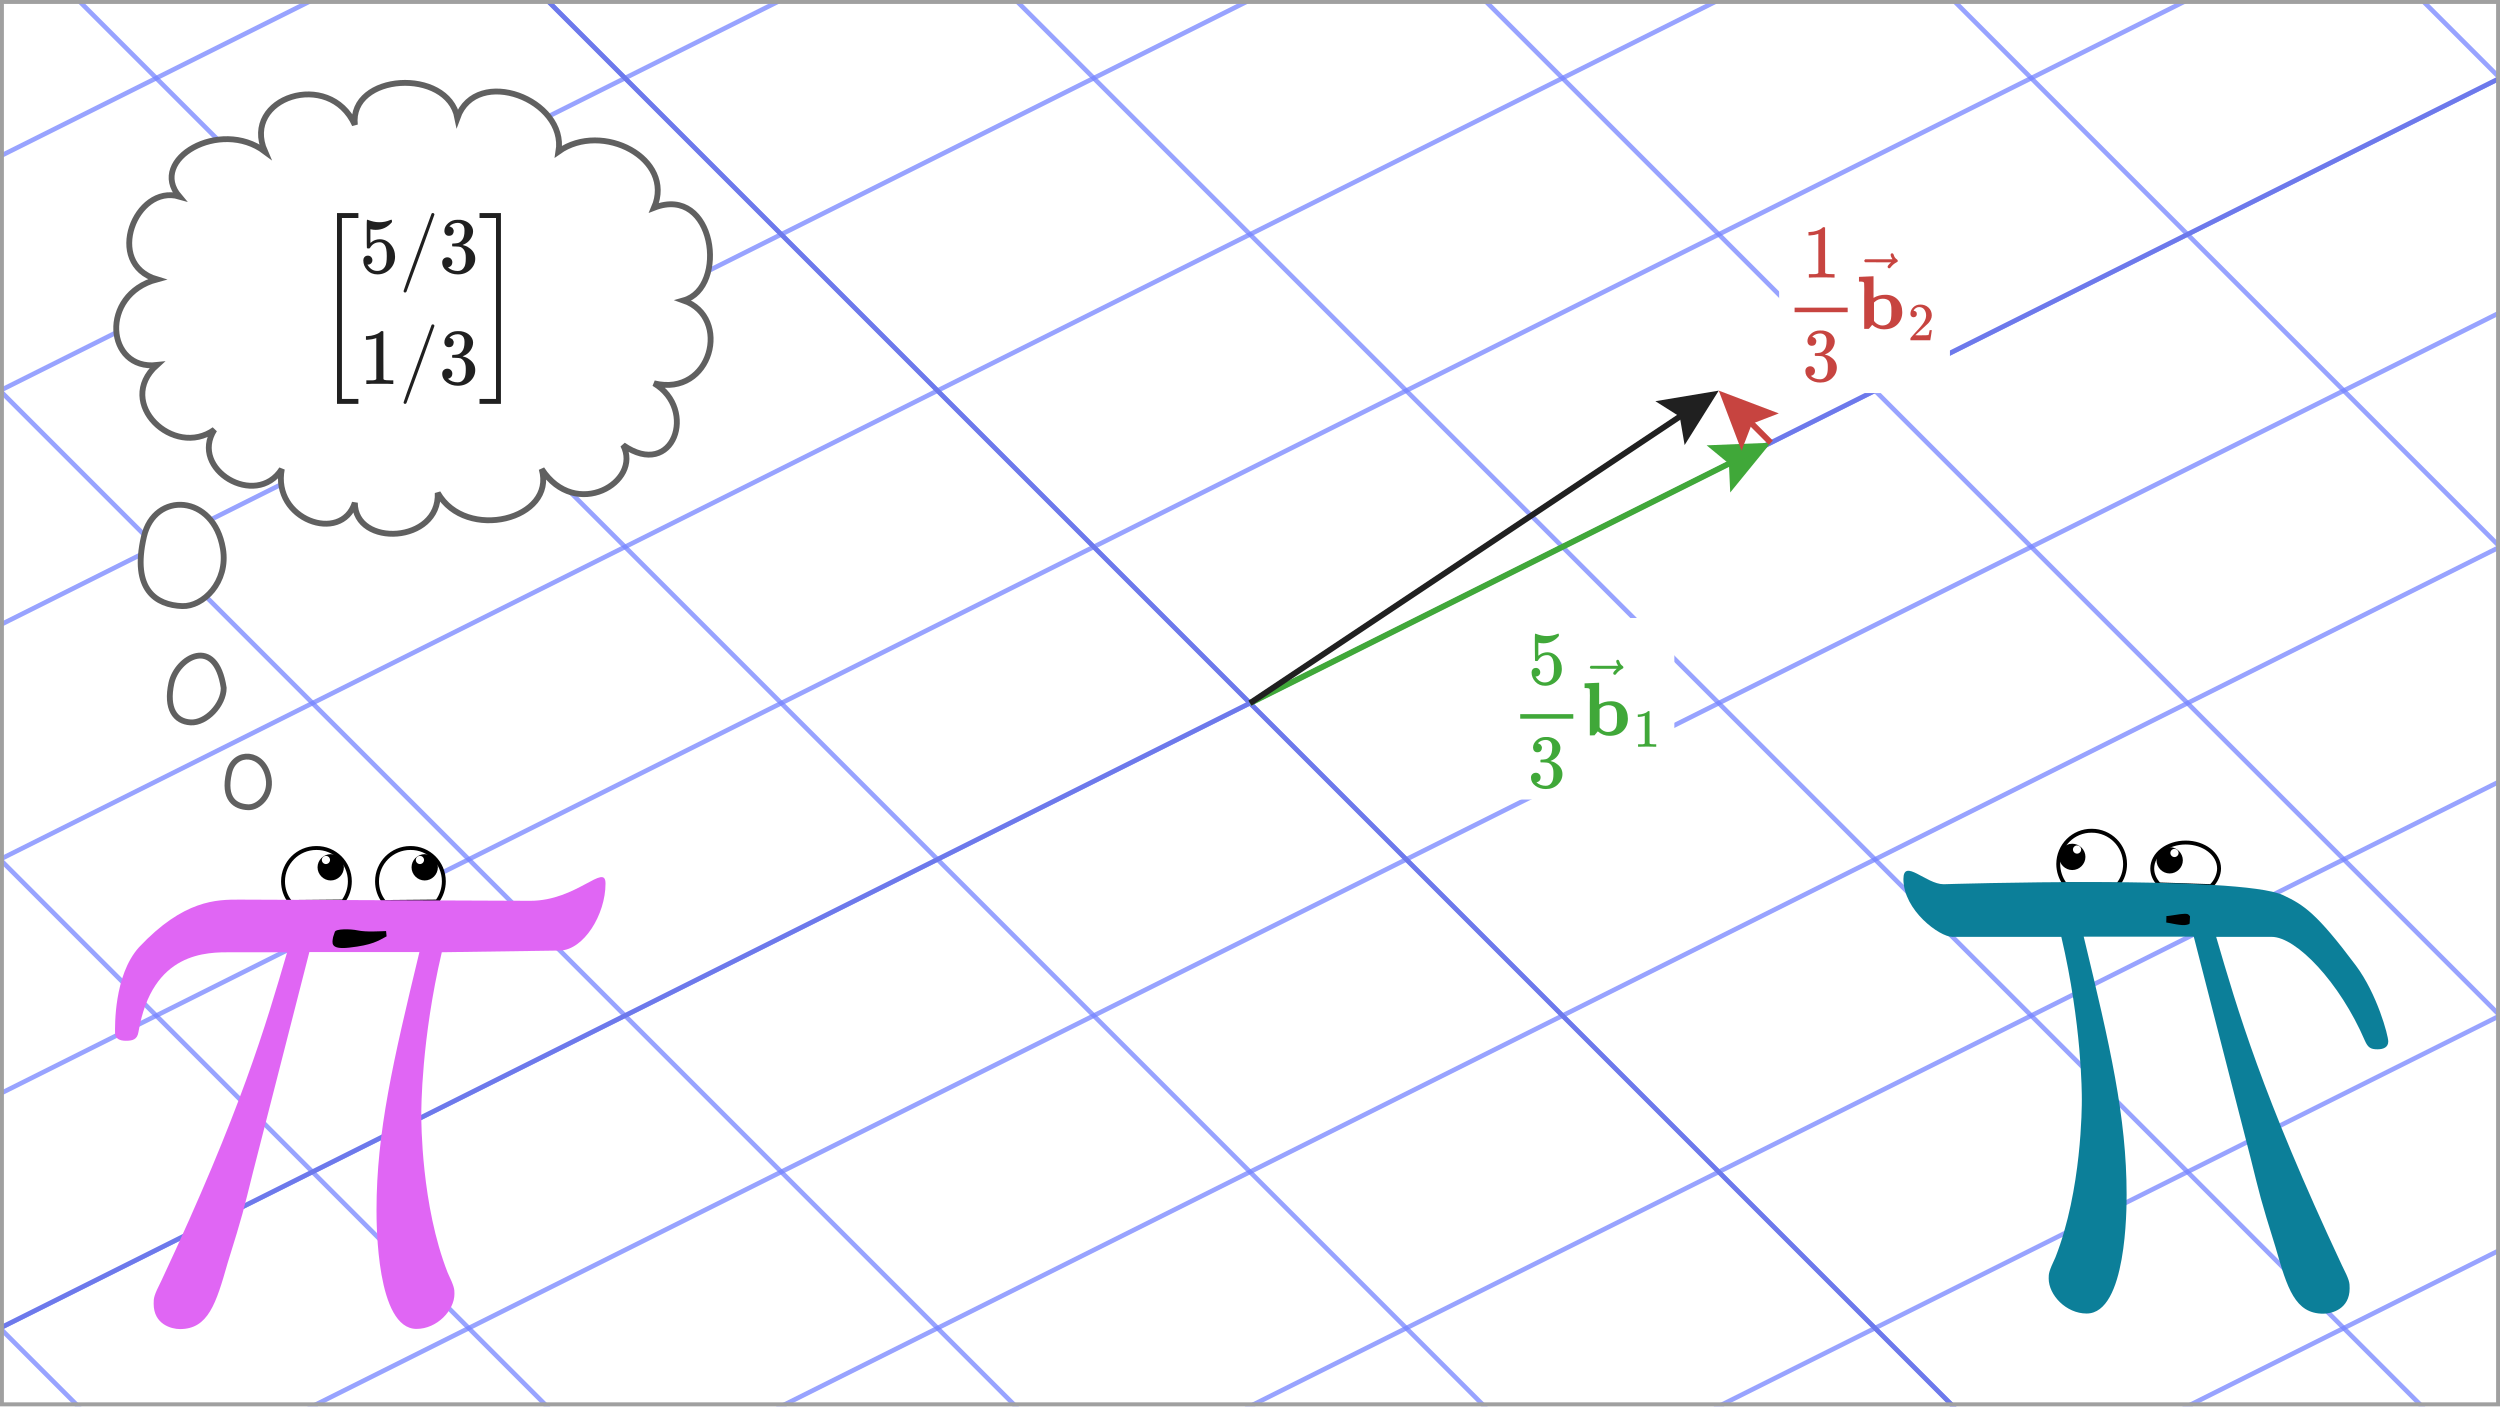
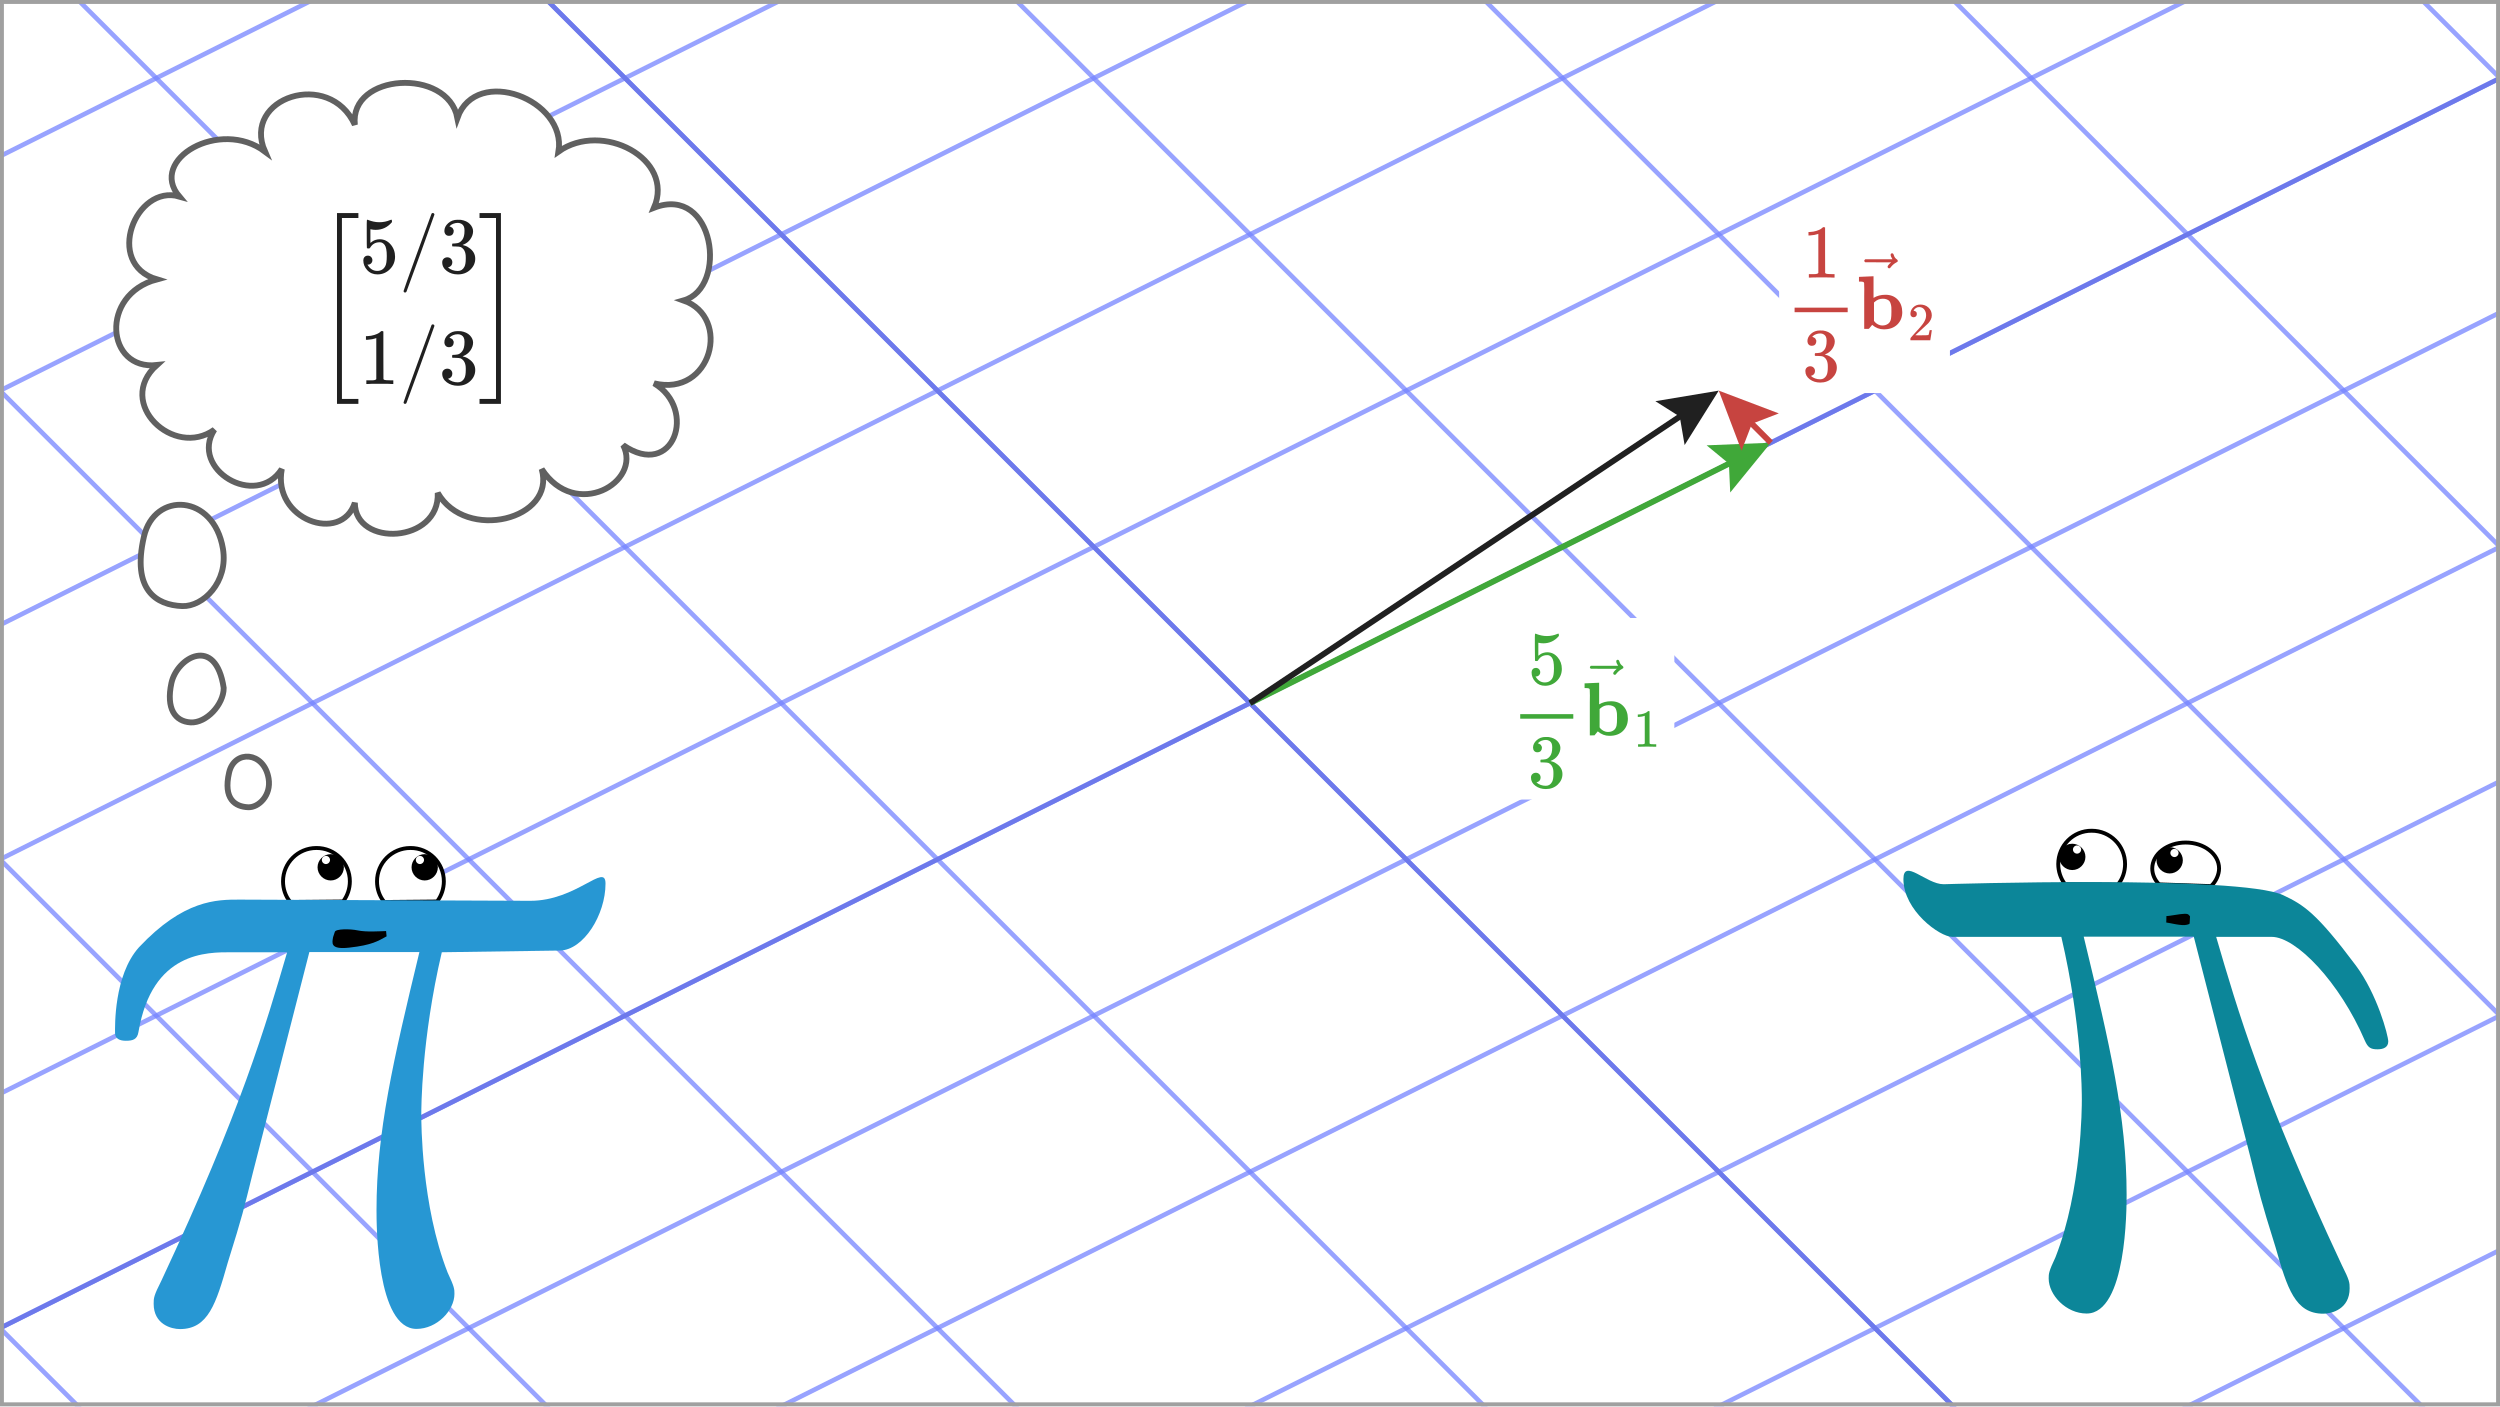
<svg xmlns="http://www.w3.org/2000/svg" width="640" height="360" viewBox="0 0 640 360" fill="none">
  <g clip-path="url(#clip0_1365_11731)">
    <path d="M640 0H0V360H640V0Z" fill="white" />
    <g clip-path="url(#clip1_1365_11731)">
      <path d="M-1520 2180L3600 -380" stroke="#7684FE" stroke-opacity="0.75" stroke-width="1.193" />
      <path d="M-1560 2140L3560 -420" stroke="#7684FE" stroke-opacity="0.75" stroke-width="1.193" />
      <path d="M-1600 2100L3520 -460" stroke="#7684FE" stroke-opacity="0.75" stroke-width="1.193" />
      <path d="M-1640 2060L3480 -500" stroke="#7684FE" stroke-opacity="0.75" stroke-width="1.193" />
      <path d="M-1680 2020L3440 -540" stroke="#7684FE" stroke-opacity="0.75" stroke-width="1.193" />
      <path d="M-1720 1980L3400 -580" stroke="#7684FE" stroke-opacity="0.75" stroke-width="1.193" />
      <path d="M-1760 1940L3360 -620" stroke="#7684FE" stroke-opacity="0.75" stroke-width="1.193" />
      <path d="M-1800 1900L3320 -660" stroke="#7684FE" stroke-opacity="0.75" stroke-width="1.193" />
      <path d="M-1840 1860L3280 -700" stroke="#7684FE" stroke-opacity="0.75" stroke-width="1.193" />
      <path d="M-1880 1820L3240 -740" stroke="#7684FE" stroke-opacity="0.75" stroke-width="1.193" />
      <path d="M-1920 1780L3200 -780" stroke="#7684FE" stroke-opacity="0.75" stroke-width="1.193" />
      <path d="M-1960 1740L3160 -820" stroke="#7684FE" stroke-opacity="0.75" stroke-width="1.193" />
      <path d="M-2000 1700L3120 -860" stroke="#7684FE" stroke-opacity="0.75" stroke-width="1.193" />
      <path d="M-2040 1660L3080 -900" stroke="#7684FE" stroke-opacity="0.75" stroke-width="1.193" />
      <path d="M-2080 1620L3040 -940" stroke="#7684FE" stroke-opacity="0.75" stroke-width="1.193" />
      <path d="M-2120 1580L3000 -980" stroke="#7684FE" stroke-opacity="0.75" stroke-width="1.193" />
      <path d="M-2160 1540L2960 -1020" stroke="#7684FE" stroke-opacity="0.75" stroke-width="1.193" />
      <path d="M-2200 1500L2920 -1060" stroke="#7684FE" stroke-opacity="0.75" stroke-width="1.193" />
      <path d="M-2240 1460L2880 -1100" stroke="#7684FE" stroke-opacity="0.75" stroke-width="1.193" />
      <path d="M-2280 1420L2840 -1140" stroke="#7684FE" stroke-opacity="0.75" stroke-width="1.193" />
      <path d="M-2320 1380L2800 -1180" stroke="#7684FE" stroke-opacity="0.75" stroke-width="1.193" />
      <path d="M-2360 1340L2760 -1220" stroke="#7684FE" stroke-opacity="0.75" stroke-width="1.193" />
      <path d="M-2400 1300L2720 -1260" stroke="#7684FE" stroke-opacity="0.75" stroke-width="1.193" />
      <path d="M-2440 1260L2680 -1300" stroke="#7684FE" stroke-opacity="0.75" stroke-width="1.193" />
      <path d="M-2480 1220L2640 -1340" stroke="#7684FE" stroke-opacity="0.75" stroke-width="1.193" />
      <path d="M-2520 1180L2600 -1380" stroke="#7684FE" stroke-opacity="0.75" stroke-width="1.193" />
      <path d="M-2560 1140L2560 -1420" stroke="#7684FE" stroke-opacity="0.75" stroke-width="1.193" />
      <path d="M-2600 1100L2520 -1460" stroke="#7684FE" stroke-opacity="0.75" stroke-width="1.193" />
      <path d="M-2640 1060L2480 -1500" stroke="#7684FE" stroke-opacity="0.75" stroke-width="1.193" />
      <path d="M-2680 1020L2440 -1540" stroke="#7684FE" stroke-opacity="0.75" stroke-width="1.193" />
      <path d="M-2720 980L2400 -1580" stroke="#7684FE" stroke-opacity="0.75" stroke-width="1.193" />
      <path d="M-2760 940L2360 -1620" stroke="#7684FE" stroke-opacity="0.75" stroke-width="1.193" />
      <path d="M-2800 900L2320 -1660" stroke="#7684FE" stroke-opacity="0.75" stroke-width="1.193" />
      <path d="M-2840 860L2280 -1700" stroke="#7684FE" stroke-opacity="0.75" stroke-width="1.193" />
      <path d="M-2880 820L2240 -1740" stroke="#7684FE" stroke-opacity="0.75" stroke-width="1.193" />
      <path d="M-2920 780L2200 -1780" stroke="#7684FE" stroke-opacity="0.75" stroke-width="1.193" />
      <path d="M-2960 740L2160 -1820" stroke="#7684FE" stroke-opacity="0.75" stroke-width="1.193" />
      <path d="M-9.15527e-05 1420L-1440 -20" stroke="#7684FE" stroke-opacity="0.75" stroke-width="1.193" />
      <path d="M80 1380L-1360 -60" stroke="#7684FE" stroke-opacity="0.75" stroke-width="1.193" />
      <path d="M160 1340L-1280 -100" stroke="#7684FE" stroke-opacity="0.75" stroke-width="1.193" />
      <path d="M240 1300L-1200 -140" stroke="#7684FE" stroke-opacity="0.75" stroke-width="1.193" />
      <path d="M320 1260L-1120 -180" stroke="#7684FE" stroke-opacity="0.75" stroke-width="1.193" />
      <path d="M400 1220L-1040 -220" stroke="#7684FE" stroke-opacity="0.75" stroke-width="1.193" />
      <path d="M480 1180L-960 -260" stroke="#7684FE" stroke-opacity="0.75" stroke-width="1.193" />
      <path d="M560 1140L-880 -300" stroke="#7684FE" stroke-opacity="0.75" stroke-width="1.193" />
      <path d="M640 1100L-800 -340" stroke="#7684FE" stroke-opacity="0.75" stroke-width="1.193" />
      <path d="M720 1060L-720 -380" stroke="#7684FE" stroke-opacity="0.75" stroke-width="1.193" />
      <path d="M800 1020L-640 -420" stroke="#7684FE" stroke-opacity="0.75" stroke-width="1.193" />
      <path d="M880 980L-560 -460" stroke="#7684FE" stroke-opacity="0.75" stroke-width="1.193" />
      <path d="M960 940L-480 -500" stroke="#7684FE" stroke-opacity="0.75" stroke-width="1.193" />
      <path d="M1040 900L-400 -540" stroke="#7684FE" stroke-opacity="0.75" stroke-width="1.193" />
      <path d="M1120 860L-320 -580" stroke="#7684FE" stroke-opacity="0.75" stroke-width="1.193" />
      <path d="M1200 820L-240 -620" stroke="#7684FE" stroke-opacity="0.75" stroke-width="1.193" />
      <path d="M1280 780L-160 -660" stroke="#7684FE" stroke-opacity="0.75" stroke-width="1.193" />
      <path d="M1360 740L-80 -700" stroke="#7684FE" stroke-opacity="0.75" stroke-width="1.193" />
      <path d="M1440 700L-3.60226e-05 -740" stroke="#7684FE" stroke-opacity="0.75" stroke-width="1.193" />
      <path d="M1520 660L80 -780" stroke="#7684FE" stroke-opacity="0.75" stroke-width="1.193" />
      <path d="M1600 620L160 -820" stroke="#7684FE" stroke-opacity="0.75" stroke-width="1.193" />
      <path d="M1680 580L240 -860" stroke="#7684FE" stroke-opacity="0.75" stroke-width="1.193" />
      <path d="M1760 540L320 -900" stroke="#7684FE" stroke-opacity="0.75" stroke-width="1.193" />
      <path d="M1840 500L400 -940" stroke="#7684FE" stroke-opacity="0.75" stroke-width="1.193" />
      <path d="M1920 460L480 -980" stroke="#7684FE" stroke-opacity="0.75" stroke-width="1.193" />
      <path d="M2000 420L560 -1020" stroke="#7684FE" stroke-opacity="0.75" stroke-width="1.193" />
      <path d="M2080 380L640 -1060" stroke="#7684FE" stroke-opacity="0.75" stroke-width="1.193" />
      <path d="M2880 -1100L-2240 1460" stroke="#6D79EB" stroke-width="1.193" />
      <path d="M1040 900L-400 -540" stroke="#6D79EB" stroke-width="1.193" />
    </g>
    <path d="M640 0H0V360H640V0Z" stroke="#A0A0A0" stroke-width="2" />
    <path d="M436.898 114.004L453.333 113.333L442.935 126.079L442.6 118.7L436.898 114.004Z" fill="#40A839" />
    <path d="M320 180L449.755 115.122" stroke="#40A839" stroke-width="1.5" />
    <path d="M445.834 115.38L440 100L455.38 105.834L448.485 108.486L445.834 115.38Z" fill="#C74440" />
    <path d="M453.333 113.333L442.828 102.828" stroke="#C74440" stroke-width="1.5" />
    <path d="M423.775 102.704L440 100L431.263 113.937L430.015 106.656L423.775 102.704Z" fill="#202020" />
    <path d="M320 180L436.672 102.219" stroke="#202020" stroke-width="1.5" />
    <path d="M428.634 158.207H385.215V204.683H428.634V158.207Z" fill="white" />
    <g clip-path="url(#clip2_1365_11731)">
      <path d="M394.299 172.087C394.299 172.398 394.196 172.656 393.989 172.863C393.782 173.07 393.529 173.174 393.232 173.174H393.096C393.691 174.196 394.481 174.707 395.464 174.707C396.37 174.707 397.03 174.319 397.444 173.543C397.69 173.116 397.813 172.288 397.813 171.058C397.813 169.725 397.638 168.826 397.289 168.36C396.952 167.933 396.577 167.719 396.163 167.719H396.046C395.037 167.719 394.273 168.159 393.756 169.039C393.704 169.13 393.659 169.182 393.62 169.195C393.581 169.208 393.484 169.221 393.329 169.234C393.109 169.234 392.986 169.195 392.96 169.117C392.934 169.065 392.921 167.933 392.921 165.72V163.216C392.921 162.569 392.954 162.246 393.018 162.246C393.044 162.22 393.07 162.207 393.096 162.207C393.109 162.207 393.245 162.259 393.503 162.362C393.762 162.466 394.118 162.569 394.571 162.673C395.024 162.776 395.509 162.828 396.027 162.828C396.946 162.828 397.826 162.647 398.667 162.284C398.77 162.233 398.854 162.207 398.919 162.207C399.023 162.207 399.074 162.323 399.074 162.556V162.809C398.013 164.064 396.687 164.691 395.095 164.691C394.694 164.691 394.332 164.653 394.008 164.575L393.814 164.536V167.875C394.06 167.694 394.254 167.551 394.396 167.448C394.539 167.344 394.772 167.241 395.095 167.137C395.419 167.034 395.749 166.982 396.085 166.982C397.133 166.982 398.02 167.402 398.744 168.244C399.469 169.085 399.831 170.081 399.831 171.233C399.831 172.423 399.417 173.439 398.589 174.28C397.761 175.122 396.752 175.549 395.561 175.562C394.513 175.562 393.672 175.212 393.038 174.513C392.404 173.815 392.086 173.025 392.086 172.145C392.086 171.835 392.158 171.589 392.3 171.408C392.442 171.226 392.591 171.11 392.746 171.058C392.902 171.006 393.051 170.981 393.193 170.981C393.516 170.981 393.782 171.091 393.989 171.311C394.196 171.531 394.299 171.789 394.299 172.087Z" fill="#40A839" />
      <path d="M393.581 192.585C393.232 192.585 392.96 192.475 392.766 192.255C392.572 192.035 392.468 191.75 392.455 191.401C392.455 190.689 392.766 190.055 393.387 189.498C394.008 188.942 394.759 188.664 395.639 188.664C396.092 188.664 396.376 188.67 396.493 188.683C397.45 188.838 398.182 189.181 398.686 189.712C399.191 190.242 399.45 190.818 399.463 191.439C399.463 192.112 399.243 192.766 398.803 193.4C398.363 194.034 397.755 194.493 396.978 194.778L396.92 194.817C396.92 194.83 396.978 194.849 397.095 194.875C397.211 194.901 397.399 194.959 397.657 195.05C397.916 195.14 398.162 195.276 398.395 195.458C399.456 196.143 399.987 197.049 399.987 198.175C399.987 199.197 399.586 200.09 398.783 200.854C397.981 201.617 396.965 201.999 395.736 201.999C394.701 201.999 393.808 201.721 393.057 201.164C392.306 200.608 391.931 199.903 391.931 199.049C391.931 198.686 392.048 198.395 392.281 198.175C392.514 197.955 392.805 197.839 393.154 197.826C393.516 197.826 393.814 197.942 394.047 198.175C394.28 198.408 394.396 198.699 394.396 199.049C394.396 199.191 394.377 199.32 394.338 199.437C394.299 199.553 394.254 199.657 394.202 199.747C394.151 199.838 394.079 199.916 393.989 199.98C393.898 200.045 393.821 200.097 393.756 200.136C393.691 200.174 393.626 200.2 393.562 200.213C393.497 200.226 393.445 200.246 393.406 200.271L393.329 200.291C393.989 200.873 394.791 201.164 395.736 201.164C396.447 201.164 396.985 200.821 397.347 200.136C397.567 199.709 397.677 199.055 397.677 198.175V197.787C397.677 196.557 397.263 195.736 396.435 195.322C396.24 195.244 395.846 195.199 395.25 195.186L394.435 195.166L394.377 195.128C394.351 195.089 394.338 194.985 394.338 194.817C394.338 194.584 394.39 194.468 394.493 194.468C394.856 194.468 395.231 194.435 395.619 194.371C396.059 194.306 396.46 194.034 396.823 193.555C397.185 193.076 397.366 192.352 397.366 191.381V191.226C397.366 190.488 397.14 189.977 396.687 189.692C396.402 189.511 396.098 189.421 395.775 189.421C395.36 189.421 394.979 189.492 394.629 189.634C394.28 189.777 394.034 189.925 393.892 190.081C393.749 190.236 393.678 190.314 393.678 190.314H393.736C393.775 190.327 393.827 190.339 393.892 190.352C393.956 190.365 394.021 190.398 394.086 190.449C394.151 190.501 394.228 190.547 394.319 190.585C394.409 190.624 394.474 190.695 394.513 190.799C394.552 190.902 394.603 190.999 394.668 191.09C394.733 191.181 394.752 191.31 394.726 191.478C394.726 191.763 394.636 192.015 394.455 192.235C394.273 192.455 393.982 192.572 393.581 192.585Z" fill="#40A839" />
      <path d="M402.763 183.985H389.175V182.821H402.763V183.985Z" fill="#40A839" />
      <path d="M405.713 174.941L407.479 174.863C408.657 174.811 409.252 174.785 409.265 174.785H409.382V180.317C410.262 179.787 411.277 179.522 412.429 179.522C413.736 179.522 414.778 179.929 415.554 180.745C416.331 181.56 416.726 182.634 416.738 183.967C416.738 185.248 416.318 186.303 415.477 187.131C414.636 187.959 413.49 188.373 412.041 188.373H411.983C410.909 188.373 409.925 187.991 409.032 187.228L408.198 188.237L407.596 188.257H406.994V182.414C406.994 181.624 406.994 180.757 406.994 179.813C406.994 178.868 407.001 178.286 407.014 178.066C407.014 177.212 407.001 176.701 406.975 176.532C406.949 176.364 406.858 176.261 406.703 176.222C406.522 176.17 406.257 176.144 405.907 176.144H405.655V174.941H405.713ZM409.498 186.218L409.595 186.335C409.66 186.413 409.725 186.49 409.789 186.568C409.854 186.645 409.958 186.736 410.1 186.84C410.242 186.943 410.385 187.034 410.527 187.111C410.669 187.189 410.838 187.254 411.032 187.305C411.226 187.357 411.439 187.383 411.672 187.383C412.203 187.383 412.669 187.247 413.07 186.975C413.471 186.704 413.73 186.283 413.846 185.714C413.924 185.338 413.963 184.698 413.963 183.792C413.963 183.352 413.956 183.003 413.943 182.744C413.93 182.485 413.879 182.194 413.788 181.87C413.697 181.547 413.581 181.301 413.439 181.133C413.296 180.965 413.076 180.822 412.779 180.706C412.481 180.589 412.138 180.531 411.75 180.531C410.96 180.531 410.262 180.809 409.653 181.366L409.498 181.502V186.218Z" fill="#40A839" />
      <path d="M413.759 169.292C413.759 169.188 413.791 169.098 413.856 169.02C413.921 168.943 414.018 168.904 414.147 168.904C414.238 168.904 414.315 168.936 414.38 169.001C414.445 169.053 414.509 169.175 414.574 169.37C414.704 169.848 414.969 170.217 415.37 170.476C415.512 170.567 415.584 170.683 415.584 170.825C415.584 170.942 415.564 171.019 415.525 171.058C415.486 171.097 415.396 171.155 415.254 171.233C414.697 171.518 414.212 171.925 413.798 172.456C413.772 172.482 413.739 172.521 413.701 172.572C413.662 172.624 413.629 172.663 413.604 172.689C413.578 172.715 413.545 172.728 413.507 172.728C413.468 172.728 413.422 172.734 413.371 172.747C413.28 172.747 413.196 172.715 413.118 172.65C413.041 172.585 412.995 172.488 412.982 172.359C412.982 172.113 413.287 171.731 413.895 171.214H410.575L407.256 171.194C407.088 171.078 407.004 170.955 407.004 170.825C407.004 170.735 407.088 170.605 407.256 170.437H414.225C413.914 169.945 413.759 169.564 413.759 169.292Z" fill="#40A839" />
      <path d="M421.059 183.236L420.881 183.304C420.753 183.35 420.57 183.396 420.332 183.442C420.094 183.487 419.829 183.519 419.536 183.538H419.275V182.906H419.536C419.966 182.888 420.364 182.819 420.73 182.701C421.096 182.582 421.352 182.472 421.498 182.371C421.645 182.271 421.773 182.17 421.883 182.069C421.901 182.042 421.956 182.028 422.047 182.028C422.13 182.028 422.207 182.056 422.281 182.11V186.214L422.294 190.331C422.358 190.395 422.413 190.436 422.459 190.454C422.505 190.473 422.615 190.491 422.788 190.509C422.962 190.528 423.246 190.537 423.639 190.537H423.996V191.168H423.845C423.653 191.141 422.926 191.127 421.663 191.127C420.419 191.127 419.701 191.141 419.508 191.168H419.344V190.537H419.701C419.902 190.537 420.076 190.537 420.222 190.537C420.368 190.537 420.483 190.532 420.565 190.523C420.647 190.514 420.721 190.5 420.785 190.482C420.849 190.463 420.885 190.454 420.894 190.454C420.904 190.454 420.931 190.431 420.977 190.386C421.023 190.34 421.05 190.322 421.059 190.331V183.236Z" fill="#40A839" />
    </g>
    <path d="M499.183 54.145H455.457V100.621H499.183V54.145Z" fill="white" />
    <g clip-path="url(#clip3_1365_11731)">
      <path d="M465.493 59.853L465.241 59.95C465.059 60.014 464.801 60.079 464.464 60.144C464.128 60.209 463.752 60.254 463.338 60.28H462.969V59.387H463.338C463.947 59.361 464.509 59.264 465.027 59.096C465.545 58.928 465.907 58.772 466.114 58.63C466.321 58.487 466.502 58.345 466.658 58.203C466.683 58.164 466.761 58.145 466.891 58.145C467.007 58.145 467.117 58.183 467.22 58.261V64.065L467.24 69.888C467.33 69.979 467.408 70.037 467.473 70.063C467.538 70.089 467.693 70.115 467.939 70.141C468.185 70.166 468.586 70.179 469.142 70.179H469.647V71.072H469.433C469.162 71.033 468.133 71.014 466.347 71.014C464.587 71.014 463.571 71.033 463.299 71.072H463.067V70.179H463.571C463.856 70.179 464.102 70.179 464.309 70.179C464.516 70.179 464.678 70.173 464.794 70.16C464.911 70.147 465.014 70.128 465.105 70.102C465.195 70.076 465.247 70.063 465.26 70.063C465.273 70.063 465.312 70.031 465.376 69.966C465.441 69.901 465.48 69.875 465.493 69.888V59.853Z" fill="#C74440" />
      <path d="M463.824 88.523C463.474 88.523 463.202 88.413 463.008 88.193C462.814 87.973 462.711 87.689 462.698 87.339C462.698 86.627 463.008 85.993 463.629 85.437C464.251 84.88 465.001 84.602 465.881 84.602C466.334 84.602 466.619 84.609 466.735 84.622C467.693 84.777 468.424 85.12 468.929 85.65C469.433 86.181 469.692 86.757 469.705 87.378C469.705 88.051 469.485 88.704 469.045 89.338C468.605 89.972 467.997 90.432 467.22 90.717L467.162 90.755C467.162 90.768 467.22 90.788 467.337 90.814C467.453 90.84 467.641 90.898 467.9 90.988C468.159 91.079 468.405 91.215 468.637 91.396C469.699 92.082 470.229 92.988 470.229 94.114C470.229 95.136 469.828 96.029 469.026 96.792C468.223 97.556 467.208 97.938 465.978 97.938C464.943 97.938 464.05 97.659 463.299 97.103C462.549 96.546 462.174 95.841 462.174 94.987C462.174 94.625 462.29 94.334 462.523 94.114C462.756 93.894 463.047 93.777 463.397 93.764C463.759 93.764 464.057 93.881 464.289 94.114C464.522 94.347 464.639 94.638 464.639 94.987C464.639 95.129 464.619 95.259 464.581 95.375C464.542 95.492 464.496 95.595 464.445 95.686C464.393 95.776 464.322 95.854 464.231 95.919C464.141 95.984 464.063 96.035 463.998 96.074C463.934 96.113 463.869 96.139 463.804 96.152C463.739 96.165 463.688 96.184 463.649 96.21L463.571 96.229C464.231 96.812 465.034 97.103 465.978 97.103C466.69 97.103 467.227 96.76 467.589 96.074C467.809 95.647 467.919 94.993 467.919 94.114V93.725C467.919 92.496 467.505 91.674 466.677 91.26C466.483 91.183 466.088 91.137 465.493 91.124L464.678 91.105L464.619 91.066C464.594 91.027 464.581 90.924 464.581 90.755C464.581 90.522 464.632 90.406 464.736 90.406C465.098 90.406 465.474 90.374 465.862 90.309C466.302 90.244 466.703 89.972 467.065 89.494C467.428 89.015 467.609 88.29 467.609 87.32V87.164C467.609 86.427 467.382 85.916 466.929 85.631C466.645 85.45 466.341 85.359 466.017 85.359C465.603 85.359 465.221 85.43 464.872 85.573C464.522 85.715 464.276 85.864 464.134 86.019C463.992 86.174 463.921 86.252 463.921 86.252H463.979C464.018 86.265 464.069 86.278 464.134 86.291C464.199 86.304 464.264 86.336 464.328 86.388C464.393 86.44 464.471 86.485 464.561 86.524C464.652 86.563 464.716 86.634 464.755 86.737C464.794 86.841 464.846 86.938 464.911 87.028C464.975 87.119 464.995 87.249 464.969 87.417C464.969 87.701 464.878 87.954 464.697 88.174C464.516 88.394 464.225 88.51 463.824 88.523Z" fill="#C74440" />
      <path d="M473.005 79.924H459.417V78.759H473.005V79.924Z" fill="#C74440" />
      <path d="M475.955 70.879L477.722 70.802C478.899 70.75 479.495 70.724 479.508 70.724H479.624V76.256C480.504 75.725 481.52 75.46 482.672 75.46C483.979 75.46 485.02 75.868 485.797 76.683C486.573 77.498 486.968 78.572 486.981 79.905C486.981 81.186 486.56 82.241 485.719 83.069C484.878 83.897 483.733 84.311 482.283 84.311H482.225C481.151 84.311 480.168 83.93 479.275 83.166L478.44 84.176L477.838 84.195H477.237V78.352C477.237 77.563 477.237 76.696 477.237 75.751C477.237 74.807 477.243 74.224 477.256 74.004C477.256 73.15 477.243 72.639 477.217 72.471C477.191 72.303 477.101 72.199 476.945 72.16C476.764 72.109 476.499 72.083 476.15 72.083H475.897V70.879H475.955ZM479.741 82.157L479.838 82.273C479.902 82.351 479.967 82.429 480.032 82.506C480.096 82.584 480.2 82.674 480.342 82.778C480.485 82.882 480.627 82.972 480.769 83.05C480.912 83.127 481.08 83.192 481.274 83.244C481.468 83.296 481.682 83.322 481.915 83.322C482.445 83.322 482.911 83.186 483.312 82.914C483.713 82.642 483.972 82.222 484.089 81.652C484.166 81.277 484.205 80.636 484.205 79.731C484.205 79.29 484.199 78.941 484.186 78.682C484.173 78.424 484.121 78.132 484.03 77.809C483.94 77.485 483.823 77.24 483.681 77.071C483.539 76.903 483.319 76.761 483.021 76.644C482.723 76.528 482.38 76.469 481.992 76.469C481.203 76.469 480.504 76.748 479.896 77.304L479.741 77.44V82.157Z" fill="#C74440" />
      <path d="M484.001 65.23C484.001 65.127 484.034 65.036 484.098 64.959C484.163 64.881 484.26 64.842 484.39 64.842C484.48 64.842 484.558 64.874 484.622 64.939C484.687 64.991 484.752 65.114 484.817 65.308C484.946 65.787 485.211 66.156 485.612 66.415C485.755 66.505 485.826 66.621 485.826 66.764C485.826 66.88 485.807 66.958 485.768 66.997C485.729 67.036 485.638 67.094 485.496 67.171C484.939 67.456 484.454 67.864 484.04 68.394C484.014 68.42 483.982 68.459 483.943 68.511C483.904 68.563 483.872 68.601 483.846 68.627C483.82 68.653 483.788 68.666 483.749 68.666C483.71 68.666 483.665 68.673 483.613 68.686C483.522 68.686 483.438 68.653 483.361 68.588C483.283 68.524 483.238 68.427 483.225 68.297C483.225 68.052 483.529 67.67 484.137 67.152H480.818L477.499 67.133C477.33 67.016 477.246 66.893 477.246 66.764C477.246 66.673 477.33 66.544 477.499 66.376H484.467C484.157 65.884 484.001 65.502 484.001 65.23Z" fill="#C74440" />
      <path d="M489.874 81.219C489.627 81.219 489.431 81.137 489.284 80.972C489.138 80.807 489.065 80.606 489.065 80.368C489.065 79.719 489.307 79.156 489.792 78.68C490.277 78.204 490.881 77.966 491.604 77.966C492.436 77.966 493.131 78.223 493.689 78.735C494.248 79.247 494.531 79.911 494.54 80.725C494.54 81.118 494.449 81.493 494.266 81.85C494.083 82.207 493.863 82.518 493.607 82.784C493.351 83.049 492.985 83.387 492.509 83.799C492.18 84.083 491.722 84.504 491.137 85.062L490.327 85.83L491.37 85.844C492.807 85.844 493.571 85.821 493.662 85.775C493.726 85.757 493.836 85.35 493.991 84.554V84.513H494.54V84.554C494.531 84.581 494.472 84.998 494.362 85.803C494.252 86.608 494.184 87.029 494.156 87.065V87.106H489.065V86.846V86.681C489.065 86.617 489.092 86.548 489.147 86.475C489.202 86.402 489.339 86.242 489.559 85.995C489.824 85.702 490.053 85.446 490.245 85.226C490.327 85.135 490.483 84.966 490.711 84.719C490.94 84.472 491.096 84.302 491.178 84.211C491.26 84.119 491.393 83.968 491.576 83.758C491.759 83.547 491.887 83.392 491.96 83.291C492.034 83.191 492.139 83.053 492.276 82.88C492.413 82.706 492.509 82.559 492.564 82.44C492.619 82.322 492.688 82.189 492.77 82.042C492.852 81.896 492.912 81.75 492.948 81.603C492.985 81.457 493.017 81.32 493.044 81.192C493.072 81.064 493.086 80.912 493.086 80.739C493.086 80.162 492.93 79.664 492.619 79.243C492.308 78.822 491.864 78.612 491.288 78.612C490.986 78.612 490.721 78.689 490.492 78.845C490.263 79 490.103 79.151 490.012 79.298C489.92 79.444 489.874 79.531 489.874 79.558C489.874 79.568 489.897 79.572 489.943 79.572C490.108 79.572 490.277 79.636 490.451 79.764C490.625 79.892 490.711 80.103 490.711 80.396C490.711 80.624 490.638 80.817 490.492 80.972C490.346 81.127 490.14 81.21 489.874 81.219Z" fill="#C74440" />
    </g>
    <path d="M87.727 230.781L87.835 230.78L87.9 230.693C88.934 229.299 89.562 227.504 89.562 225.619C89.562 220.905 85.747 217.043 80.986 217.087C76.272 217.088 72.456 220.904 72.456 225.619C72.456 227.545 73.083 229.434 74.257 230.834L74.323 230.913L74.427 230.912L87.727 230.781Z" fill="white" stroke="black" />
    <path d="M111.789 230.781L111.898 230.78L111.963 230.693C112.996 229.299 113.625 227.504 113.625 225.619C113.625 220.905 109.809 217.043 105.049 217.087C100.335 217.088 96.518 220.904 96.518 225.619C96.518 227.545 97.145 229.434 98.32 230.834L98.386 230.913L98.489 230.912L111.789 230.781Z" fill="white" stroke="black" />
    <path d="M83.393 219.1C82.825 219.143 82.387 219.581 82.387 220.15C82.387 220.718 82.868 221.2 83.437 221.2C84.006 221.2 84.487 220.718 84.487 220.15C84.487 219.581 84.006 219.1 83.437 219.1H83.393L84.662 218.662C86.543 218.662 88.031 220.193 88.031 222.031C88.031 223.868 86.5 225.4 84.662 225.4C82.825 225.4 81.293 223.868 81.293 222.031C81.293 220.193 82.825 218.662 84.662 218.662" fill="black" />
    <path d="M107.456 219.1C106.887 219.143 106.45 219.581 106.45 220.15C106.45 220.718 106.931 221.2 107.5 221.2C108.068 221.2 108.55 220.718 108.55 220.15C108.55 219.581 108.068 219.1 107.5 219.1H107.456L108.725 218.662C110.606 218.662 112.093 220.193 112.093 222.031C112.093 223.868 110.562 225.4 108.725 225.4C106.887 225.4 105.356 223.868 105.356 222.031C105.356 220.193 106.887 218.662 108.725 218.662" fill="black" />
-     <path d="M79.193 243.732H107.368C100.631 271.644 96.387 289.844 96.387 309.794C96.387 313.294 96.387 340.2 106.625 340.2C111.875 340.2 116.337 335.475 116.337 331.232C116.337 330.007 116.337 329.482 114.587 325.763C107.85 308.569 107.85 287.132 107.85 285.382C107.85 283.894 107.85 266.175 113.1 243.775L143.375 243.338C149.412 243.163 155.012 234.194 155.012 226.188C155.012 220.719 147.618 230.607 135.762 230.607L61.256 230.3C55.525 230.3 47.037 230.3 35.575 242.507C29.1 249.725 29.45 262.938 29.45 264.425C29.45 265.913 30.675 266.438 32.206 266.438C33.956 266.438 35.137 266.132 35.443 264.207C38.943 243.513 53.031 243.775 59.287 243.775H73.506C68.037 262.457 61.781 284.157 41.35 327.775C39.337 331.757 39.337 332.282 39.337 333.769C39.337 339.019 43.843 340.244 46.075 340.244C53.293 340.244 55.306 333.769 58.281 323.313C62.262 310.582 62.262 310.1 64.756 300.125L79.193 243.732Z" fill="#E066F4" />
+     <path d="M79.193 243.732H107.368C100.631 271.644 96.387 289.844 96.387 309.794C96.387 313.294 96.387 340.2 106.625 340.2C111.875 340.2 116.337 335.475 116.337 331.232C116.337 330.007 116.337 329.482 114.587 325.763C107.85 308.569 107.85 287.132 107.85 285.382C107.85 283.894 107.85 266.175 113.1 243.775L143.375 243.338C149.412 243.163 155.012 234.194 155.012 226.188C155.012 220.719 147.618 230.607 135.762 230.607L61.256 230.3C55.525 230.3 47.037 230.3 35.575 242.507C29.1 249.725 29.45 262.938 29.45 264.425C29.45 265.913 30.675 266.438 32.206 266.438C33.956 266.438 35.137 266.132 35.443 264.207C38.943 243.513 53.031 243.775 59.287 243.775H73.506C68.037 262.457 61.781 284.157 41.35 327.775C39.337 331.757 39.337 332.282 39.337 333.769C39.337 339.019 43.843 340.244 46.075 340.244C53.293 340.244 55.306 333.769 58.281 323.313C62.262 310.582 62.262 310.1 64.756 300.125L79.193 243.732Z" fill="#2797D3" />
    <path d="M85.275 239.882C85.056 241.282 84.356 243.163 89.387 242.594C95.293 241.938 96.781 240.888 98.968 239.707L98.837 238.35C97.218 238.394 93.806 238.657 91.531 238.175C89.693 237.782 85.931 237.738 85.712 238.569" fill="black" />
    <path d="M552.805 226.406L552.714 226.403L552.651 226.336C551.616 225.21 550.975 223.847 550.975 222.337C550.975 218.624 554.848 215.688 559.55 215.688C564.209 215.688 568.081 218.624 568.081 222.337C568.081 223.889 567.266 225.697 566.086 226.786L566.02 226.847L565.93 226.844L552.805 226.406Z" fill="white" stroke="black" />
    <path d="M528.748 226.362L528.639 226.361L528.575 226.274C527.541 224.88 526.912 223.085 526.912 221.2C526.912 216.487 530.728 212.624 535.489 212.668C540.203 212.669 544.019 216.485 544.019 221.2C544.019 223.126 543.392 225.015 542.218 226.415L542.151 226.494L542.048 226.493L528.748 226.362Z" fill="white" stroke="black" />
    <path d="M556.706 217.307C557.275 217.35 557.713 217.788 557.713 218.357C557.713 218.925 557.231 219.407 556.663 219.407C556.094 219.407 555.613 218.925 555.613 218.357C555.613 217.788 556.094 217.307 556.706 217.307L555.438 216.869C553.556 216.869 552.069 218.4 552.069 220.238C552.069 222.075 553.6 223.607 555.438 223.607C557.275 223.607 558.806 222.075 558.806 220.238C558.806 218.4 557.275 216.869 555.438 216.869" fill="black" />
    <path d="M531.769 216.432C532.338 216.475 532.775 216.913 532.775 217.482C532.775 218.05 532.294 218.532 531.725 218.532C531.156 218.532 530.675 218.05 530.675 217.482C530.675 216.913 531.156 216.432 531.725 216.432H531.769L530.5 215.994C528.619 215.994 527.131 217.525 527.131 219.363C527.131 221.2 528.663 222.732 530.5 222.732C532.338 222.732 533.869 221.2 533.869 219.363C533.869 217.525 532.338 215.994 530.5 215.994" fill="black" />
-     <path d="M561.606 239.794H533.431C540.169 267.707 544.413 285.907 544.413 305.857C544.413 309.357 544.413 336.263 534.175 336.263C528.925 336.263 524.463 331.538 524.463 327.294C524.463 326.069 524.463 325.544 526.213 321.825C532.95 304.632 532.95 283.194 532.95 281.444C532.95 279.957 532.95 262.238 527.7 239.838H499.788C496.55 239.838 487.275 233.057 487.275 225.05C487.275 219.582 493.094 226.363 497.556 226.363C497.556 226.363 573.331 223.957 584.487 229.163C589.781 231.657 593.062 233.757 603.081 247.144C608.55 254.45 611.394 265.082 611.394 266.613C611.394 268.1 610.169 268.625 608.638 268.625C606.888 268.625 606.188 268.188 605.4 266.394C598.969 251.432 587.813 239.838 581.556 239.838H567.338C572.806 258.519 579.063 280.219 599.494 323.838C601.506 327.819 601.506 328.344 601.506 329.832C601.506 335.082 597 336.307 594.769 336.307C587.55 336.307 585.538 329.832 582.563 319.375C578.581 306.644 578.581 306.163 576.088 296.188L561.606 239.794Z" fill="#0C7F99" />
+     <path d="M561.606 239.794H533.431C540.169 267.707 544.412 285.907 544.412 305.857C544.412 309.357 544.413 336.263 534.175 336.263C528.925 336.263 524.463 331.538 524.463 327.294C524.463 326.069 524.463 325.544 526.213 321.825C532.95 304.632 532.95 283.194 532.95 281.444C532.95 279.957 532.95 262.238 527.7 239.838H499.787C496.55 239.838 487.275 233.057 487.275 225.05C487.275 219.582 493.094 226.363 497.556 226.363C497.556 226.363 573.331 223.957 584.487 229.163C589.781 231.657 593.062 233.757 603.081 247.144C608.55 254.45 611.394 265.082 611.394 266.613C611.394 268.1 610.169 268.625 608.638 268.625C606.888 268.625 606.188 268.188 605.4 266.394C598.969 251.432 587.813 239.838 581.556 239.838H567.338C572.806 258.519 579.062 280.219 599.494 323.838C601.506 327.819 601.506 328.344 601.506 329.832C601.506 335.082 597 336.307 594.769 336.307C587.55 336.307 585.538 329.832 582.563 319.375C578.581 306.644 578.581 306.163 576.088 296.188L561.606 239.794Z" fill="#0C8699" />
    <path d="M560.556 236.25C560.556 236.557 560.469 236.557 559.856 236.732C558.588 237.125 555.262 236.207 554.562 236.163L554.606 234.5C555.35 234.544 558.106 233.932 559.244 233.932C560.031 233.932 560.206 233.975 560.644 234.588" fill="black" />
    <path d="M142.981 38.801C154.128 30.89 172.826 40.599 167.432 53.184C182.965 47.143 186.489 73.679 174.983 76.915C187.352 81.23 182.174 101.725 167.432 98.129C178.651 104.746 172.466 122.94 159.522 113.95C164.412 123.443 147.296 133.367 138.667 120.063C142.406 133.008 119.25 138.761 112.059 126.176C112.634 139.12 90.844 140.199 90.844 128.693C87.392 139.336 69.63 133.008 72.147 120.063C65.531 130.419 48.415 120.063 54.888 109.995C44.532 117.474 29.358 103.163 40.145 93.455C27.201 94.893 25.403 75.477 40.145 71.522C26.625 67.494 34.752 47.071 45.898 50.307C37.844 40.814 56.326 30.171 67.832 38.801C61.791 24.993 84.372 17.586 90.844 31.969C89.406 18.737 114.576 17.227 117.093 30.171C121.983 16.651 145.139 25.497 142.981 38.801Z" fill="white" stroke="#606060" stroke-width="1.5" />
    <path d="M43.88 174.879C45.284 168.33 55.224 162.476 57.27 176.118C57.27 180.398 52.768 185.17 48.792 184.936C44.816 184.702 42.477 181.427 43.88 174.879Z" fill="white" stroke="#606060" stroke-width="1.5" />
    <path d="M36.849 137.364C39.548 125.685 54.728 126.439 57.07 140.459C58.504 149.047 51.951 155.368 46.643 155.161C40.008 154.903 33.689 151.034 36.849 137.364Z" fill="white" stroke="#606060" stroke-width="1.5" />
    <path d="M58.655 197.757C60.004 191.918 67.594 192.295 68.765 199.305C69.482 203.599 66.206 206.759 63.552 206.656C60.234 206.527 57.075 204.592 58.655 197.757Z" fill="white" stroke="#606060" stroke-width="1.5" />
    <rect x="77.241" y="50.528" width="60.047" height="56.87" fill="white" />
    <g clip-path="url(#clip4_1365_11731)">
      <path d="M86.27 103.389V54.539H91.748V55.801H87.533V102.126H91.748V103.389H86.27Z" fill="#202020" />
      <path d="M95.332 66.603C95.332 66.929 95.223 67.201 95.006 67.418C94.789 67.635 94.524 67.743 94.212 67.743H94.069C94.694 68.816 95.522 69.352 96.554 69.352C97.504 69.352 98.196 68.945 98.631 68.13C98.888 67.682 99.017 66.814 99.017 65.524C99.017 64.126 98.834 63.182 98.468 62.694C98.115 62.246 97.721 62.022 97.287 62.022H97.165C96.106 62.022 95.305 62.483 94.762 63.406C94.707 63.501 94.66 63.556 94.619 63.569C94.578 63.583 94.477 63.596 94.314 63.61C94.083 63.61 93.954 63.569 93.927 63.488C93.9 63.433 93.886 62.246 93.886 59.924V57.297C93.886 56.619 93.92 56.279 93.988 56.279C94.015 56.252 94.042 56.239 94.069 56.239C94.083 56.239 94.225 56.293 94.497 56.401C94.769 56.51 95.142 56.619 95.617 56.727C96.092 56.836 96.601 56.89 97.144 56.89C98.108 56.89 99.031 56.7 99.913 56.32C100.022 56.266 100.11 56.239 100.178 56.239C100.287 56.239 100.341 56.361 100.341 56.605V56.87C99.228 58.187 97.836 58.845 96.167 58.845C95.746 58.845 95.366 58.804 95.026 58.723L94.823 58.682V62.184C95.081 61.994 95.284 61.845 95.434 61.736C95.583 61.628 95.827 61.519 96.167 61.411C96.506 61.302 96.852 61.248 97.205 61.248C98.305 61.248 99.235 61.689 99.995 62.571C100.755 63.454 101.135 64.499 101.135 65.707C101.135 66.956 100.701 68.022 99.832 68.904C98.963 69.787 97.904 70.234 96.655 70.248C95.556 70.248 94.674 69.882 94.008 69.148C93.343 68.415 93.01 67.587 93.01 66.664C93.01 66.338 93.085 66.081 93.234 65.891C93.384 65.7 93.54 65.578 93.703 65.524C93.866 65.47 94.022 65.442 94.171 65.442C94.511 65.442 94.789 65.558 95.006 65.789C95.223 66.019 95.332 66.291 95.332 66.603Z" fill="#202020" />
      <path d="M110.787 54.528C110.909 54.528 111.011 54.569 111.092 54.65C111.174 54.732 111.215 54.827 111.215 54.935C111.215 55.003 110.04 58.275 107.692 64.75C105.343 71.225 104.128 74.538 104.047 74.687C103.952 74.823 103.837 74.891 103.701 74.891C103.606 74.891 103.518 74.857 103.436 74.789C103.355 74.721 103.314 74.626 103.314 74.504C103.314 74.368 104.495 71.056 106.857 64.567C109.219 58.078 110.42 54.8 110.461 54.732C110.516 54.596 110.624 54.528 110.787 54.528Z" fill="#202020" />
      <path d="M114.941 60.372C114.574 60.372 114.289 60.257 114.086 60.026C113.882 59.795 113.773 59.497 113.76 59.13C113.76 58.383 114.086 57.718 114.737 57.135C115.389 56.551 116.176 56.259 117.099 56.259C117.574 56.259 117.873 56.266 117.995 56.279C119 56.442 119.767 56.802 120.296 57.359C120.826 57.915 121.097 58.519 121.111 59.171C121.111 59.877 120.88 60.562 120.418 61.227C119.957 61.893 119.319 62.374 118.504 62.673L118.443 62.714C118.443 62.727 118.504 62.748 118.627 62.775C118.749 62.802 118.946 62.863 119.217 62.958C119.489 63.053 119.746 63.196 119.991 63.386C121.104 64.105 121.661 65.056 121.661 66.237C121.661 67.309 121.24 68.246 120.398 69.047C119.556 69.848 118.491 70.248 117.201 70.248C116.115 70.248 115.178 69.956 114.391 69.373C113.604 68.789 113.21 68.049 113.21 67.153C113.21 66.773 113.332 66.467 113.577 66.237C113.821 66.006 114.126 65.884 114.493 65.87C114.873 65.87 115.185 65.992 115.43 66.237C115.674 66.481 115.796 66.786 115.796 67.153C115.796 67.302 115.776 67.438 115.735 67.56C115.694 67.682 115.647 67.791 115.593 67.886C115.538 67.981 115.464 68.062 115.369 68.13C115.274 68.198 115.192 68.252 115.124 68.293C115.056 68.334 114.988 68.361 114.921 68.375C114.853 68.388 114.798 68.409 114.758 68.436L114.676 68.456C115.369 69.067 116.21 69.373 117.201 69.373C117.948 69.373 118.511 69.013 118.891 68.293C119.122 67.845 119.237 67.16 119.237 66.237V65.829C119.237 64.54 118.803 63.678 117.934 63.243C117.731 63.162 117.317 63.114 116.692 63.101L115.837 63.08L115.776 63.04C115.749 62.999 115.735 62.89 115.735 62.714C115.735 62.47 115.789 62.347 115.898 62.347C116.278 62.347 116.672 62.313 117.079 62.246C117.541 62.178 117.961 61.893 118.341 61.39C118.722 60.888 118.912 60.128 118.912 59.11V58.947C118.912 58.173 118.674 57.637 118.199 57.338C117.9 57.148 117.581 57.053 117.242 57.053C116.807 57.053 116.407 57.128 116.041 57.277C115.674 57.426 115.416 57.583 115.267 57.745C115.117 57.908 115.043 57.99 115.043 57.99H115.104C115.145 58.003 115.199 58.017 115.267 58.031C115.335 58.044 115.402 58.078 115.47 58.132C115.538 58.187 115.62 58.234 115.715 58.275C115.81 58.316 115.878 58.39 115.918 58.499C115.959 58.608 116.013 58.709 116.081 58.804C116.149 58.899 116.169 59.035 116.142 59.212C116.142 59.51 116.047 59.775 115.857 60.006C115.667 60.236 115.362 60.359 114.941 60.372Z" fill="#202020" />
      <path d="M96.33 86.538L96.065 86.64C95.875 86.708 95.603 86.776 95.25 86.844C94.897 86.911 94.504 86.959 94.069 86.986H93.683V86.049H94.069C94.707 86.022 95.298 85.92 95.841 85.744C96.384 85.567 96.764 85.405 96.981 85.255C97.198 85.106 97.388 84.957 97.551 84.807C97.579 84.767 97.66 84.746 97.796 84.746C97.918 84.746 98.033 84.787 98.142 84.868V90.957L98.162 97.066C98.257 97.16 98.339 97.222 98.407 97.249C98.475 97.276 98.637 97.303 98.895 97.33C99.153 97.357 99.574 97.371 100.158 97.371H100.687V98.308H100.463C100.178 98.267 99.099 98.246 97.226 98.246C95.379 98.246 94.314 98.267 94.029 98.308H93.784V97.371H94.314C94.612 97.371 94.87 97.371 95.088 97.371C95.305 97.371 95.474 97.364 95.597 97.351C95.719 97.337 95.827 97.317 95.922 97.29C96.017 97.262 96.072 97.249 96.085 97.249C96.099 97.249 96.14 97.215 96.207 97.147C96.275 97.079 96.316 97.052 96.33 97.066V86.538Z" fill="#202020" />
      <path d="M110.787 83.036C110.909 83.036 111.011 83.077 111.092 83.158C111.174 83.24 111.215 83.335 111.215 83.443C111.215 83.511 110.04 86.783 107.692 93.258C105.343 99.733 104.128 103.045 104.047 103.195C103.952 103.331 103.837 103.398 103.701 103.398C103.606 103.398 103.518 103.364 103.436 103.297C103.355 103.229 103.314 103.134 103.314 103.012C103.314 102.876 104.495 99.564 106.857 93.075C109.219 86.586 110.42 83.307 110.461 83.24C110.516 83.104 110.624 83.036 110.787 83.036Z" fill="#202020" />
      <path d="M114.941 88.88C114.574 88.88 114.289 88.765 114.086 88.534C113.882 88.303 113.774 88.004 113.76 87.638C113.76 86.891 114.086 86.226 114.737 85.642C115.389 85.059 116.176 84.767 117.099 84.767C117.575 84.767 117.873 84.774 117.995 84.787C119 84.95 119.767 85.31 120.296 85.866C120.826 86.423 121.097 87.027 121.111 87.679C121.111 88.385 120.88 89.07 120.418 89.735C119.957 90.4 119.319 90.882 118.504 91.181L118.443 91.222C118.443 91.235 118.504 91.256 118.627 91.283C118.749 91.31 118.946 91.371 119.217 91.466C119.489 91.561 119.747 91.704 119.991 91.894C121.104 92.613 121.661 93.563 121.661 94.744C121.661 95.817 121.24 96.754 120.398 97.555C119.556 98.355 118.491 98.756 117.201 98.756C116.115 98.756 115.179 98.464 114.391 97.88C113.604 97.296 113.21 96.557 113.21 95.661C113.21 95.281 113.332 94.975 113.577 94.744C113.821 94.514 114.126 94.391 114.493 94.378C114.873 94.378 115.185 94.5 115.43 94.744C115.674 94.989 115.796 95.294 115.796 95.661C115.796 95.81 115.776 95.946 115.735 96.068C115.694 96.19 115.647 96.299 115.593 96.394C115.538 96.489 115.464 96.57 115.369 96.638C115.274 96.706 115.192 96.76 115.124 96.801C115.056 96.842 114.988 96.869 114.921 96.882C114.853 96.896 114.798 96.916 114.758 96.944L114.676 96.964C115.369 97.575 116.21 97.88 117.201 97.88C117.948 97.88 118.511 97.52 118.891 96.801C119.122 96.353 119.237 95.668 119.237 94.744V94.337C119.237 93.048 118.803 92.186 117.934 91.751C117.731 91.67 117.317 91.622 116.692 91.609L115.837 91.588L115.776 91.547C115.749 91.507 115.735 91.398 115.735 91.222C115.735 90.977 115.789 90.855 115.898 90.855C116.278 90.855 116.672 90.821 117.079 90.753C117.541 90.686 117.961 90.4 118.341 89.898C118.722 89.396 118.912 88.636 118.912 87.618V87.455C118.912 86.681 118.674 86.145 118.199 85.846C117.9 85.656 117.581 85.561 117.242 85.561C116.808 85.561 116.407 85.636 116.041 85.785C115.674 85.934 115.416 86.09 115.267 86.253C115.117 86.416 115.043 86.498 115.043 86.498H115.104C115.145 86.511 115.199 86.525 115.267 86.538C115.335 86.552 115.403 86.586 115.47 86.64C115.538 86.695 115.62 86.742 115.715 86.783C115.81 86.823 115.878 86.898 115.918 87.007C115.959 87.115 116.013 87.217 116.081 87.312C116.149 87.407 116.169 87.543 116.142 87.719C116.142 88.018 116.047 88.283 115.857 88.513C115.667 88.744 115.362 88.867 114.941 88.88Z" fill="#202020" />
      <path d="M122.76 55.801V54.539H128.238V103.389H122.76V102.126H126.975V55.801H122.76Z" fill="#202020" />
    </g>
  </g>
  <defs>
    <clipPath id="clip0_1365_11731">
      <rect width="640" height="360" fill="white" />
    </clipPath>
    <clipPath id="clip1_1365_11731">
      <rect width="2560" height="1440" fill="white" transform="translate(-960 -540)" />
    </clipPath>
    <clipPath id="clip2_1365_11731">
      <rect width="39.125" height="39.794" fill="white" transform="translate(386.846 162.206)" />
    </clipPath>
    <clipPath id="clip3_1365_11731">
      <rect width="39.125" height="39.794" fill="white" transform="translate(457.088 58.1445)" />
    </clipPath>
    <clipPath id="clip4_1365_11731">
      <rect width="52.047" height="48.87" fill="white" transform="translate(81.2408 54.5283)" />
    </clipPath>
  </defs>
</svg>
